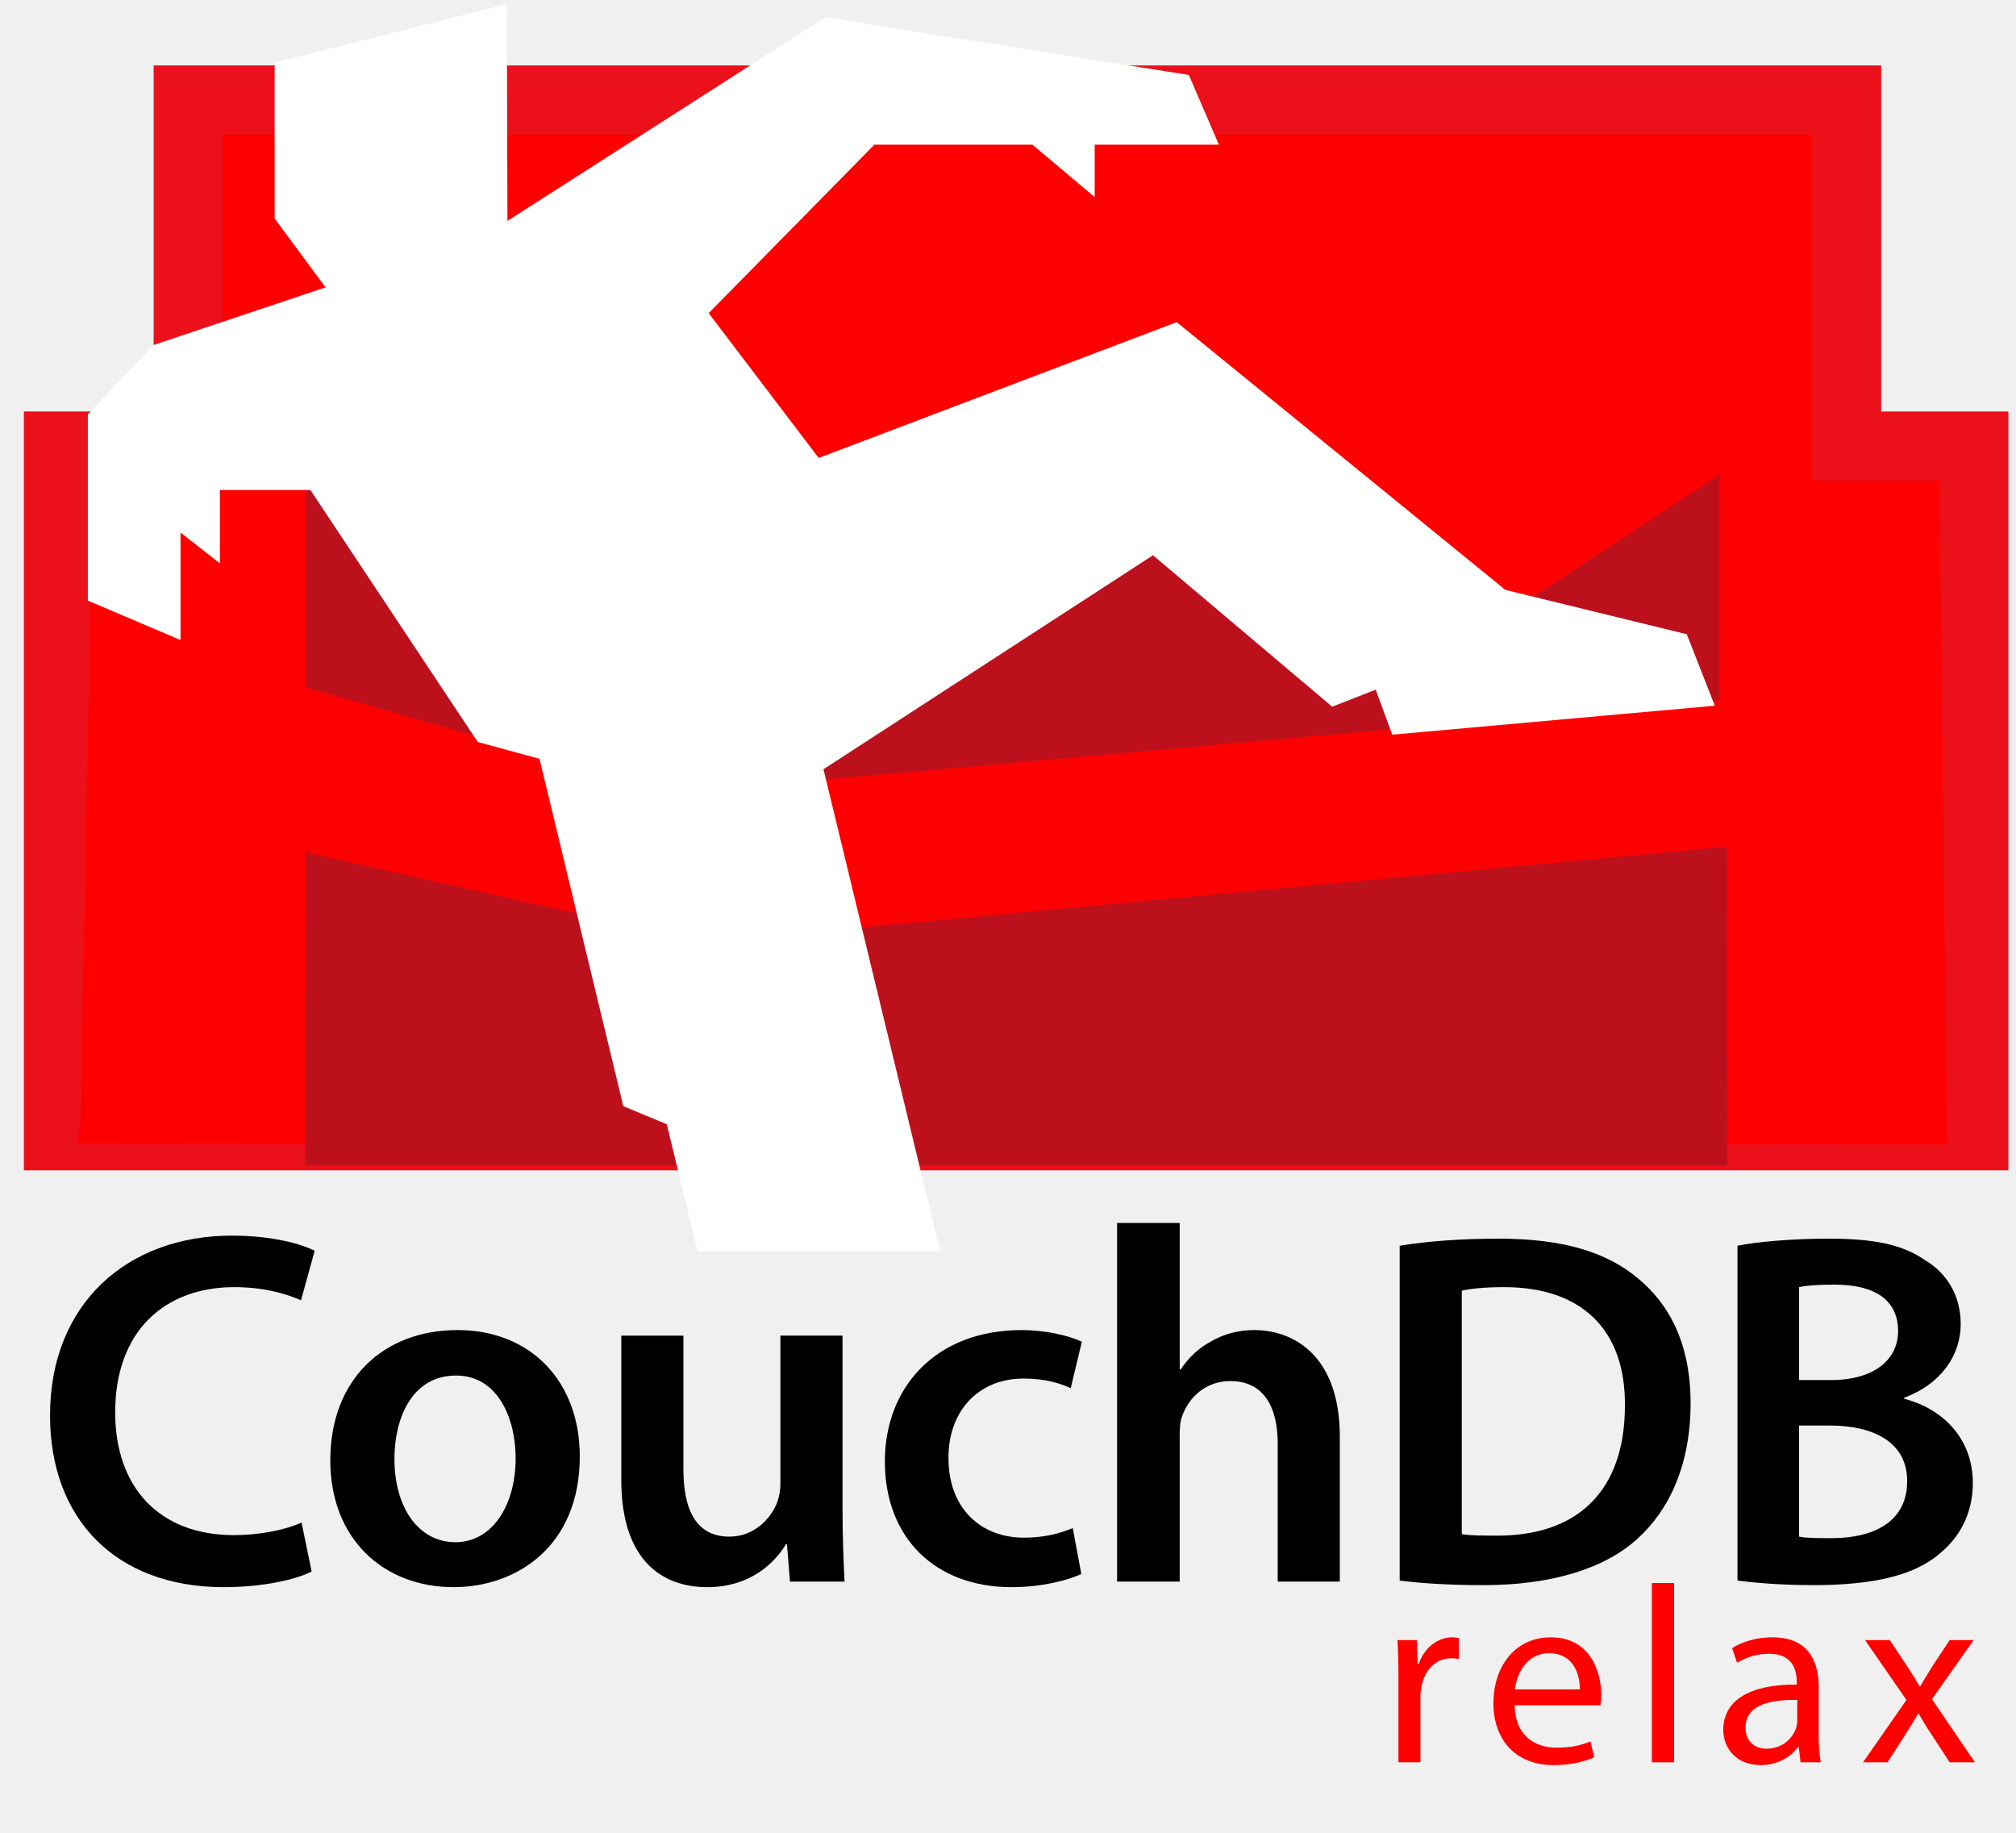
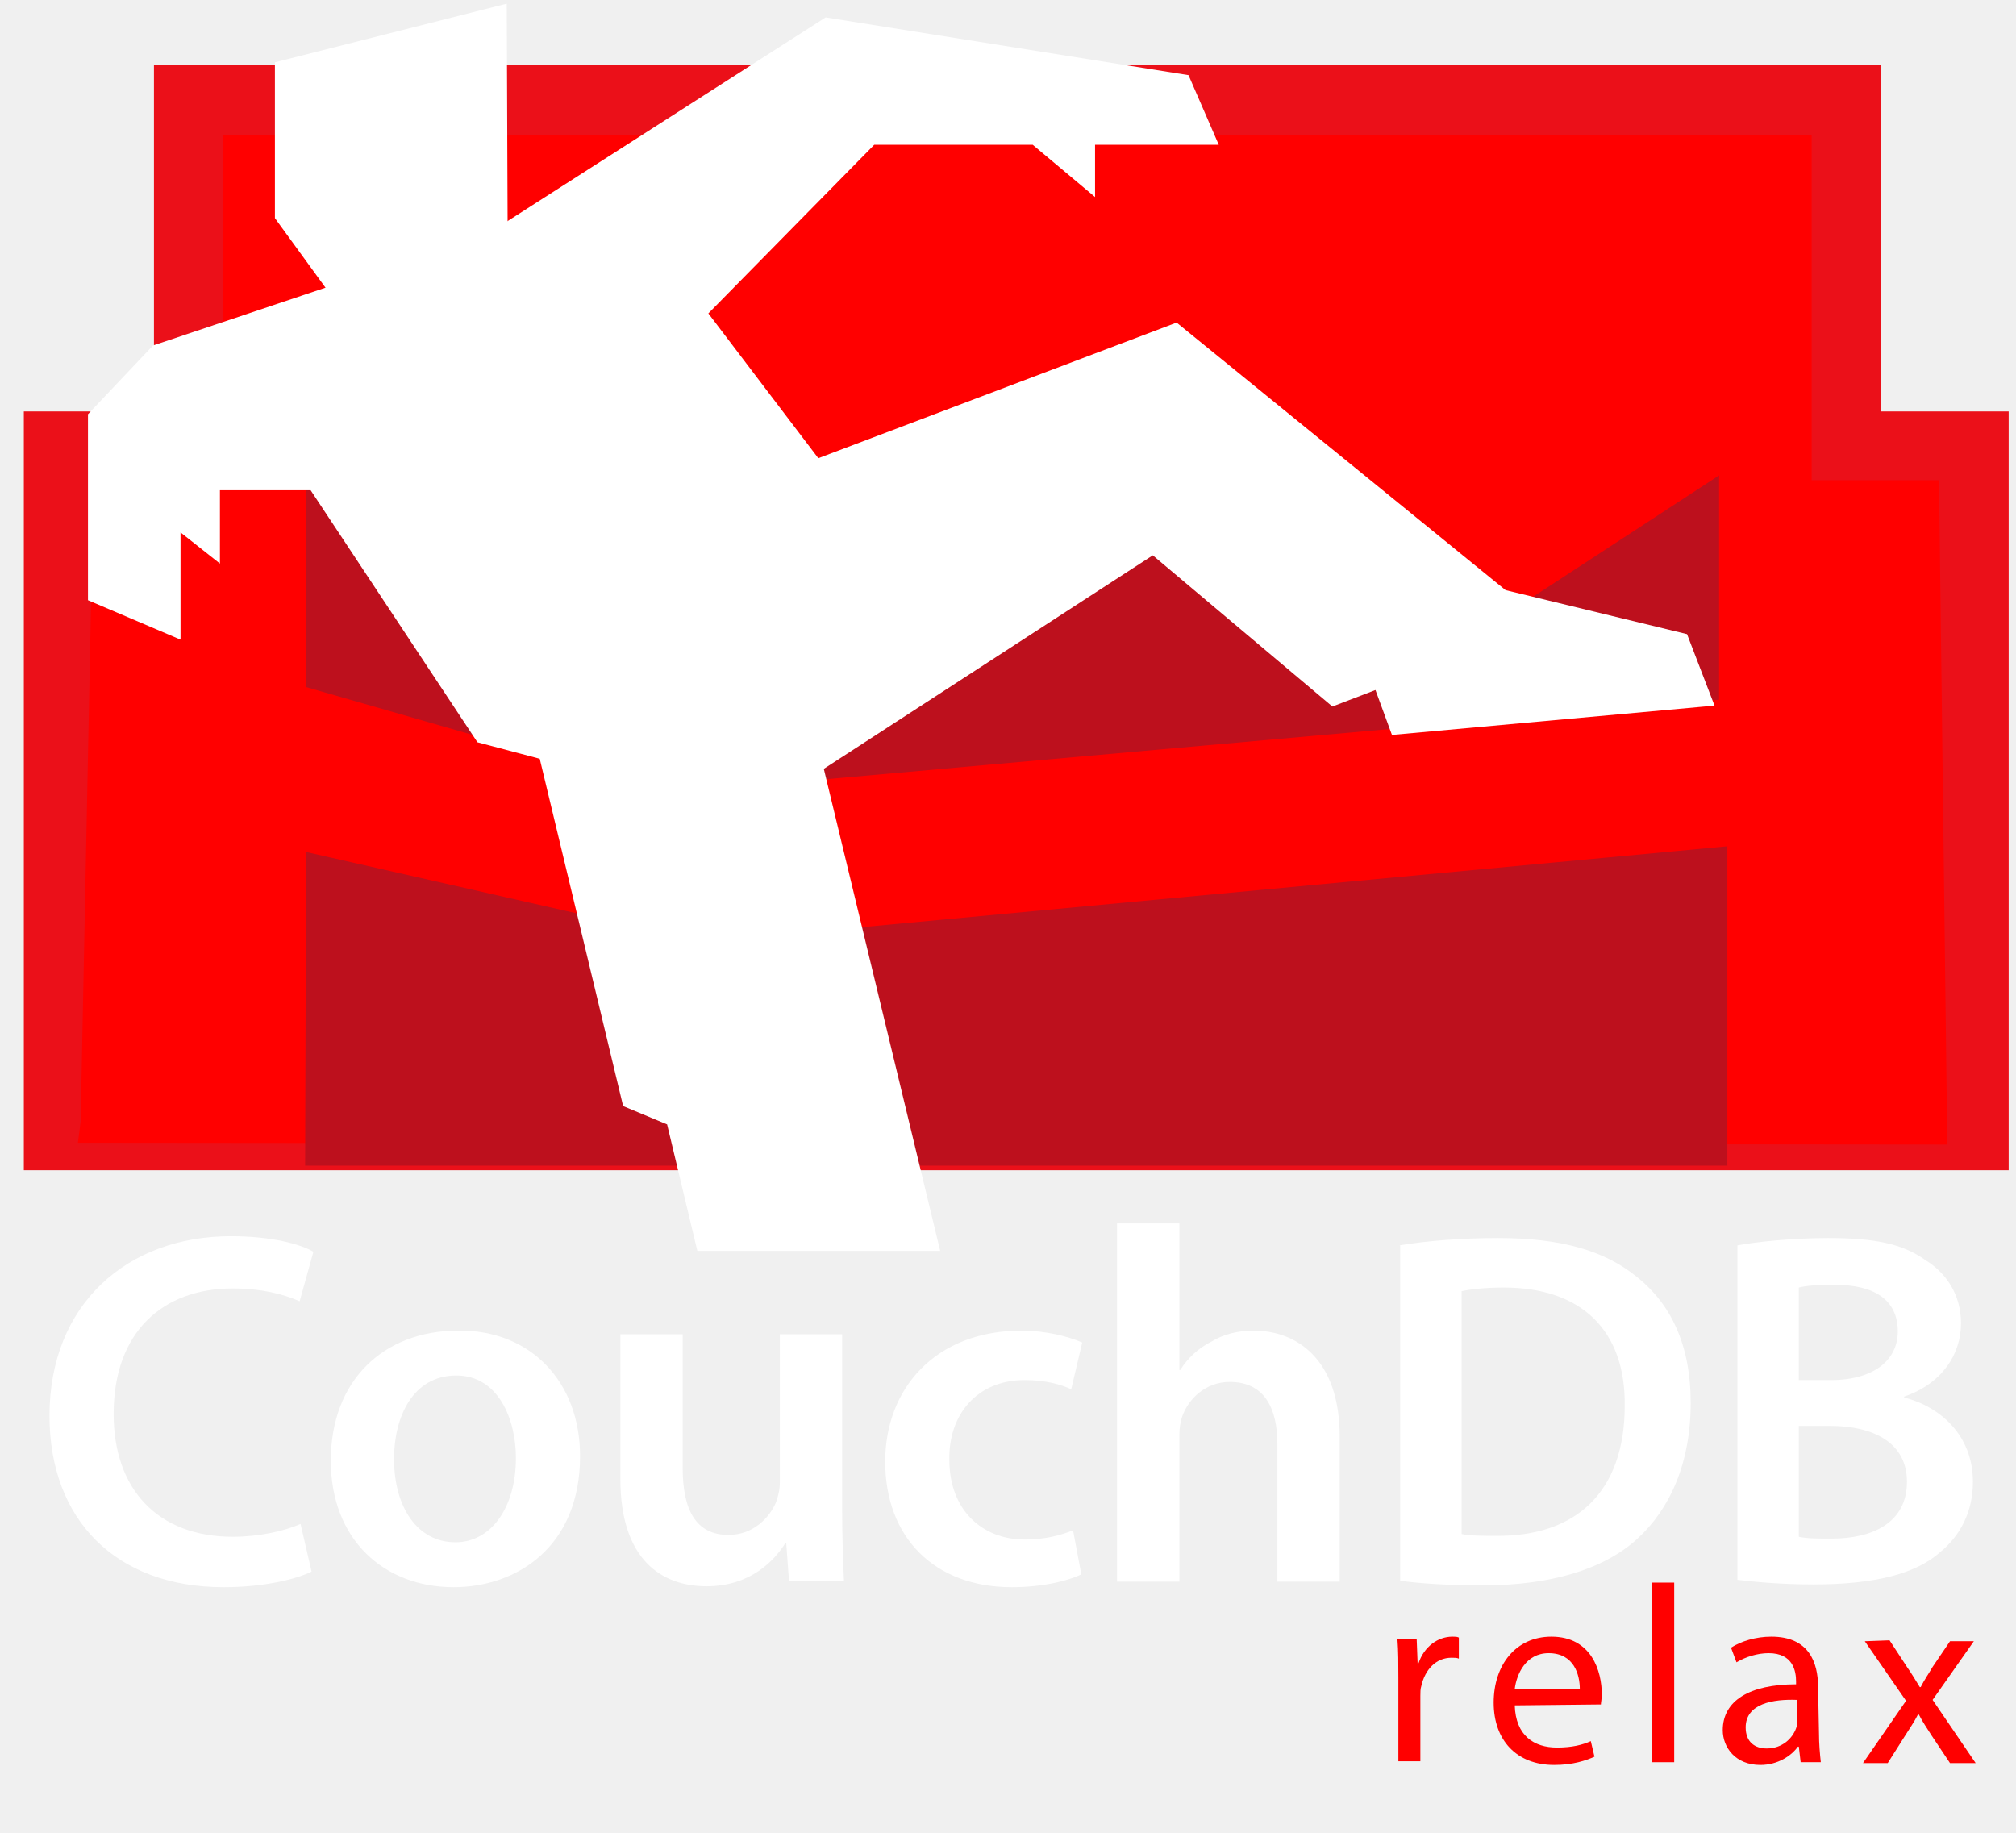
- <svg xmlns="http://www.w3.org/2000/svg" version="1.1" id="Ebene_1" x="0px" y="0px" width="220px" height="200px" viewBox="0 0 220 200" enable-background="new 0 0 220 200" xml:space="preserve">
-   <polygon fill="#FF0000" points="201.51,48.685 201.51,10.92 20.542,10.92 20.542,48.685 6.383,48.685 6.383,126.065   215.396,126.065 215.396,48.685 " />
-   <path fill="#EB1019" d="M2.605,127.709V44.906h14.16V7.142h188.522v37.764h13.885v82.803H2.605L2.605,127.709z M8.51,124.736  l203.994,0.179l-0.884-72.453h-13.89V14.696H24.317v37.766h-14.16l-1.381,69.877L8.51,124.736z" />
-   <polygon fill="#FFFFFF" points="29.972,6.829 29.972,23.848 36.422,32.574 55.382,26.136 55.305,0.438 " />
-   <polygon fill="#BD101D" stroke="#BD101D" points="33.899,93.641 76.686,103.309 187.977,92.94 188.003,126.69 33.813,126.69 " />
-   <polygon fill="#BD101D" stroke="#BD101D" points="161.239,69.688 149.609,64.863 125.424,48.352 96.529,57.145 33.871,52.401   33.871,74.63 73.602,86.029 187.13,75.945 187.13,52.758 " />
-   <polygon fill="#FFFFFF" points="16.749,37.652 9.587,45.228 9.587,65.542 19.699,69.846 19.699,58.113 24.002,61.485 24.002,53.469   33.871,53.467 52.137,80.971 58.873,82.808 68.02,120.713 72.766,122.681 76.123,136.549 102.592,136.549 89.863,83.941   125.821,60.593 145.377,77.117 150.128,75.256 151.931,80.169 187.13,77.01 184.075,69.212 164.271,64.369 128.412,35.152   89.34,49.973 77.334,34.173 95.421,15.785 112.66,15.785 119.461,21.515 119.461,15.785 133.01,15.785 129.737,8.181 90.051,1.897   53.414,25.361 " />
+ <svg xmlns="http://www.w3.org/2000/svg" version="1.1" id="Ebene_1" x="0px" y="0px" viewBox="0 0 220 200" style="enable-background:new 0 0 220 200;" xml:space="preserve">
+   <style type="text/css">
+ 	.st0{fill:#FF0000;}
+ 	.st1{fill:#EB1019;}
+ 	.st2{fill:#FFFFFF;}
+ 	.st3{fill:#BD101D;stroke:#BD101D;}
+ </style>
+   <polygon class="st0" points="201.5,48.7 201.5,10.9 20.5,10.9 20.5,48.7 6.4,48.7 6.4,126.1 215.4,126.1 215.4,48.7 " />
+   <path class="st1" d="M2.6,127.7V44.9h14.2V7.1h188.5v37.8h13.9v82.8H2.6L2.6,127.7z M8.5,124.7l204,0.2l-0.9-72.5h-13.9V14.7H24.3  v37.8H10.2l-1.4,69.9L8.5,124.7z" />
+   <polygon class="st2" points="30,6.8 30,23.8 36.4,32.6 55.4,26.1 55.3,0.4 " />
+   <polygon class="st3" points="33.9,93.6 76.7,103.3 188,92.9 188,126.7 33.8,126.7 " />
+   <polygon class="st3" points="161.2,69.7 149.6,64.9 125.4,48.4 96.5,57.1 33.9,52.4 33.9,74.6 73.6,86 187.1,75.9 187.1,52.8 " />
+   <polygon class="st2" points="16.7,37.7 9.6,45.2 9.6,65.5 19.7,69.8 19.7,58.1 24,61.5 24,53.5 33.9,53.5 52.1,81 58.9,82.8   68,120.7 72.8,122.7 76.1,136.5 102.6,136.5 89.9,83.9 125.8,60.6 145.4,77.1 150.1,75.3 151.9,80.2 187.1,77 184.1,69.2   164.3,64.4 128.4,35.2 89.3,50 77.3,34.2 95.4,15.8 112.7,15.8 119.5,21.5 119.5,15.8 133,15.8 129.7,8.2 90.1,1.9 53.4,25.4 " />
  <g>
-     <path d="M34.008,171.487c-1.599,0.827-5.126,1.709-9.59,1.709c-11.794,0-18.959-7.44-18.959-18.739   c0-12.235,8.487-19.621,19.841-19.621c4.464,0,7.661,0.938,9.039,1.653l-1.488,5.401c-1.764-0.771-4.188-1.433-7.275-1.433   c-7.551,0-13.007,4.74-13.007,13.668c0,8.157,4.795,13.394,12.952,13.394c2.756,0,5.622-0.552,7.385-1.378L34.008,171.487z" />
-     <path d="M63.271,158.922c0,9.865-6.944,14.274-13.779,14.274c-7.606,0-13.448-5.236-13.448-13.834   c0-8.818,5.787-14.22,13.889-14.22C57.924,145.143,63.271,150.765,63.271,158.922z M43.043,159.197   c0,5.181,2.535,9.094,6.669,9.094c3.858,0,6.559-3.803,6.559-9.204c0-4.188-1.874-8.983-6.503-8.983   C44.972,150.104,43.043,154.732,43.043,159.197z" />
-     <path d="M91.942,164.543c0,3.197,0.11,5.842,0.221,8.047H86.21l-0.331-4.078h-0.11c-1.157,1.929-3.803,4.685-8.598,4.685   c-4.905,0-9.37-2.921-9.37-11.685v-15.763h6.779v14.605c0,4.464,1.433,7.33,5.015,7.33c2.701,0,4.464-1.929,5.181-3.638   c0.221-0.606,0.386-1.322,0.386-2.094v-16.204h6.779V164.543z" />
-     <path d="M118.002,171.763c-1.434,0.662-4.244,1.434-7.606,1.434c-8.377,0-13.833-5.401-13.833-13.724   c0-8.047,5.511-14.33,14.936-14.33c2.48,0,5.016,0.551,6.559,1.268l-1.212,5.07c-1.103-0.496-2.7-1.047-5.126-1.047   c-5.181,0-8.267,3.803-8.212,8.708c0,5.512,3.583,8.653,8.212,8.653c2.37,0,4.023-0.496,5.346-1.047L118.002,171.763z" />
-     <path d="M121.904,133.458h6.834v15.983h0.111c0.826-1.268,1.983-2.37,3.361-3.086c1.322-0.771,2.922-1.213,4.63-1.213   c4.574,0,9.37,3.031,9.37,11.629v15.818h-6.779v-15.046c0-3.913-1.434-6.835-5.182-6.835c-2.645,0-4.52,1.764-5.235,3.803   c-0.221,0.552-0.276,1.269-0.276,2.04v16.038h-6.834V133.458z" />
-     <path d="M152.742,135.938c2.977-0.496,6.779-0.771,10.803-0.771c6.944,0,11.739,1.433,15.156,4.299   c3.583,2.921,5.787,7.33,5.787,13.669c0,6.613-2.26,11.573-5.787,14.771c-3.692,3.362-9.59,5.07-16.81,5.07   c-3.969,0-6.944-0.221-9.149-0.496V135.938z M159.521,167.409c0.937,0.165,2.37,0.165,3.748,0.165   c8.818,0.056,14.054-4.795,14.054-14.22c0.056-8.212-4.685-12.896-13.172-12.896c-2.149,0-3.693,0.165-4.63,0.386V167.409z" />
-     <path d="M189.605,135.938c2.149-0.44,6.062-0.771,9.865-0.771c5.016,0,8.103,0.606,10.638,2.37   c2.314,1.378,3.857,3.803,3.857,6.944c0,3.417-2.149,6.559-6.173,8.047v0.11c3.914,0.992,7.496,4.078,7.496,9.204   c0,3.307-1.433,5.897-3.582,7.661c-2.646,2.314-7,3.472-13.779,3.472c-3.748,0-6.613-0.275-8.322-0.496V135.938z M196.329,150.599   h3.473c4.685,0,7.33-2.204,7.33-5.346c0-3.473-2.646-5.07-6.944-5.07c-1.984,0-3.142,0.11-3.858,0.275V150.599z M196.329,167.685   c0.882,0.165,2.04,0.165,3.583,0.165c4.354,0,8.212-1.653,8.212-6.228c0-4.299-3.748-6.062-8.433-6.062h-3.362V167.685z" />
+     <path class="st2" d="M34,171.5c-1.6,0.8-5.1,1.7-9.6,1.7c-11.8,0-19-7.4-19-18.7c0-12.2,8.5-19.6,19.8-19.6c4.5,0,7.7,0.9,9,1.7   l-1.5,5.4c-1.8-0.8-4.2-1.4-7.3-1.4c-7.6,0-13,4.7-13,13.7c0,8.2,4.8,13.4,13,13.4c2.8,0,5.6-0.6,7.4-1.4L34,171.5z" />
+     <path class="st2" d="M63.3,158.9c0,9.9-6.9,14.3-13.8,14.3c-7.6,0-13.4-5.2-13.4-13.8c0-8.8,5.8-14.2,13.9-14.2   C57.9,145.1,63.3,150.8,63.3,158.9z M43,159.2c0,5.2,2.5,9.1,6.7,9.1c3.9,0,6.6-3.8,6.6-9.2c0-4.2-1.9-9-6.5-9   C45,150.1,43,154.7,43,159.2z" />
+     <path class="st2" d="M91.9,164.5c0,3.2,0.1,5.8,0.2,8h-6l-0.3-4.1h-0.1c-1.2,1.9-3.8,4.7-8.6,4.7c-4.9,0-9.4-2.9-9.4-11.7v-15.8   h6.8v14.6c0,4.5,1.4,7.3,5,7.3c2.7,0,4.5-1.9,5.2-3.6c0.2-0.6,0.4-1.3,0.4-2.1v-16.2h6.8L91.9,164.5L91.9,164.5z" />
+     <path class="st2" d="M118,171.8c-1.4,0.7-4.2,1.4-7.6,1.4c-8.4,0-13.8-5.4-13.8-13.7c0-8,5.5-14.3,14.9-14.3c2.5,0,5,0.6,6.6,1.3   l-1.2,5.1c-1.1-0.5-2.7-1-5.1-1c-5.2,0-8.3,3.8-8.2,8.7c0,5.5,3.6,8.7,8.2,8.7c2.4,0,4-0.5,5.3-1L118,171.8z" />
+     <path class="st2" d="M121.9,133.5h6.8v16h0.1c0.8-1.3,2-2.4,3.4-3.1c1.3-0.8,2.9-1.2,4.6-1.2c4.6,0,9.4,3,9.4,11.6v15.8h-6.8v-15   c0-3.9-1.4-6.8-5.2-6.8c-2.6,0-4.5,1.8-5.2,3.8c-0.2,0.6-0.3,1.3-0.3,2v16h-6.8L121.9,133.5L121.9,133.5z" />
+     <path class="st2" d="M152.7,135.9c3-0.5,6.8-0.8,10.8-0.8c6.9,0,11.7,1.4,15.2,4.3c3.6,2.9,5.8,7.3,5.8,13.7   c0,6.6-2.3,11.6-5.8,14.8c-3.7,3.4-9.6,5.1-16.8,5.1c-4,0-6.9-0.2-9.1-0.5V135.9z M159.5,167.4c0.9,0.2,2.4,0.2,3.7,0.2   c8.8,0.1,14.1-4.8,14.1-14.2c0.1-8.2-4.7-12.9-13.2-12.9c-2.1,0-3.7,0.2-4.6,0.4V167.4z" />
+     <path class="st2" d="M189.6,135.9c2.1-0.4,6.1-0.8,9.9-0.8c5,0,8.1,0.6,10.6,2.4c2.3,1.4,3.9,3.8,3.9,6.9c0,3.4-2.1,6.6-6.2,8v0.1   c3.9,1,7.5,4.1,7.5,9.2c0,3.3-1.4,5.9-3.6,7.7c-2.6,2.3-7,3.5-13.8,3.5c-3.7,0-6.6-0.3-8.3-0.5L189.6,135.9L189.6,135.9z    M196.3,150.6h3.5c4.7,0,7.3-2.2,7.3-5.3c0-3.5-2.6-5.1-6.9-5.1c-2,0-3.1,0.1-3.9,0.3L196.3,150.6L196.3,150.6z M196.3,167.7   c0.9,0.2,2,0.2,3.6,0.2c4.4,0,8.2-1.7,8.2-6.2c0-4.3-3.7-6.1-8.4-6.1h-3.4V167.7z" />
  </g>
  <g>
-     <path fill="#FF0000" d="M152.609,183.135c0-1.57-0.027-2.921-0.11-4.161h2.122l0.083,2.618h0.109   c0.606-1.791,2.067-2.921,3.693-2.921c0.275,0,0.468,0.027,0.688,0.082v2.288c-0.248-0.056-0.496-0.083-0.826-0.083   c-1.709,0-2.922,1.295-3.252,3.114c-0.056,0.33-0.11,0.716-0.11,1.13v7.109h-2.397V183.135z" />
-     <path fill="#FF0000" d="M165.289,186.084c0.055,3.279,2.149,4.629,4.574,4.629c1.736,0,2.783-0.303,3.692-0.688l0.414,1.736   c-0.854,0.386-2.315,0.854-4.438,0.854c-4.105,0-6.559-2.728-6.559-6.751s2.37-7.192,6.256-7.192c4.354,0,5.512,3.83,5.512,6.283   c0,0.496-0.056,0.882-0.083,1.13H165.289z M172.398,184.348c0.027-1.543-0.634-3.941-3.362-3.941c-2.452,0-3.527,2.26-3.72,3.941   H172.398z" />
-     <path fill="#FF0000" d="M180.262,172.746h2.425v19.565h-2.425V172.746z" />
-     <path fill="#FF0000" d="M198.469,189.115c0,1.157,0.056,2.287,0.221,3.196h-2.204l-0.193-1.681h-0.083   c-0.744,1.047-2.177,1.983-4.078,1.983c-2.7,0-4.078-1.901-4.078-3.83c0-3.225,2.865-4.988,8.019-4.96v-0.276   c0-1.102-0.303-3.086-3.031-3.086c-1.24,0-2.535,0.386-3.472,0.992l-0.552-1.599c1.103-0.717,2.701-1.185,4.382-1.185   c4.078,0,5.07,2.783,5.07,5.456V189.115z M196.127,185.505c-2.646-0.055-5.649,0.413-5.649,3.004c0,1.57,1.047,2.314,2.287,2.314   c1.736,0,2.839-1.103,3.225-2.232c0.082-0.247,0.138-0.523,0.138-0.771V185.505z" />
-     <path fill="#FF0000" d="M206.228,178.974l1.901,2.866c0.496,0.744,0.909,1.433,1.351,2.177h0.082   c0.441-0.799,0.882-1.488,1.323-2.204l1.874-2.839h2.618l-4.548,6.448l4.686,6.89h-2.756l-1.957-3.004   c-0.523-0.771-0.964-1.516-1.433-2.314h-0.056c-0.44,0.826-0.909,1.516-1.405,2.314l-1.929,3.004h-2.673l4.739-6.807l-4.519-6.531   H206.228z" />
+     <path class="st0" d="M152.6,183.1c0-1.6,0-2.9-0.1-4.2h2.1l0.1,2.6h0.1c0.6-1.8,2.1-2.9,3.7-2.9c0.3,0,0.5,0,0.7,0.1v2.3   c-0.2-0.1-0.5-0.1-0.8-0.1c-1.7,0-2.9,1.3-3.3,3.1c-0.1,0.3-0.1,0.7-0.1,1.1v7.1h-2.4L152.6,183.1L152.6,183.1z" />
+     <path class="st0" d="M165.3,186.1c0.1,3.3,2.1,4.6,4.6,4.6c1.7,0,2.8-0.3,3.7-0.7l0.4,1.7c-0.9,0.4-2.3,0.9-4.4,0.9   c-4.1,0-6.6-2.7-6.6-6.8s2.4-7.2,6.3-7.2c4.4,0,5.5,3.8,5.5,6.3c0,0.5-0.1,0.9-0.1,1.1L165.3,186.1L165.3,186.1z M172.4,184.3   c0-1.5-0.6-3.9-3.4-3.9c-2.5,0-3.5,2.3-3.7,3.9H172.4z" />
+     <path class="st0" d="M180.3,172.7h2.4v19.6h-2.4V172.7z" />
+     <path class="st0" d="M198.5,189.1c0,1.2,0.1,2.3,0.2,3.2h-2.2l-0.2-1.7h-0.1c-0.7,1-2.2,2-4.1,2c-2.7,0-4.1-1.9-4.1-3.8   c0-3.2,2.9-5,8-5v-0.3c0-1.1-0.3-3.1-3-3.1c-1.2,0-2.5,0.4-3.5,1l-0.6-1.6c1.1-0.7,2.7-1.2,4.4-1.2c4.1,0,5.1,2.8,5.1,5.5   L198.5,189.1L198.5,189.1z M196.1,185.5c-2.6-0.1-5.6,0.4-5.6,3c0,1.6,1,2.3,2.3,2.3c1.7,0,2.8-1.1,3.2-2.2   c0.1-0.2,0.1-0.5,0.1-0.8L196.1,185.5L196.1,185.5z" />
+     <path class="st0" d="M206.2,179l1.9,2.9c0.5,0.7,0.9,1.4,1.4,2.2h0.1c0.4-0.8,0.9-1.5,1.3-2.2l1.9-2.8h2.6l-4.5,6.4l4.7,6.9h-2.8   l-2-3c-0.5-0.8-1-1.5-1.4-2.3h-0.1c-0.4,0.8-0.9,1.5-1.4,2.3l-1.9,3h-2.7l4.7-6.8l-4.5-6.5L206.2,179L206.2,179z" />
  </g>
</svg>
